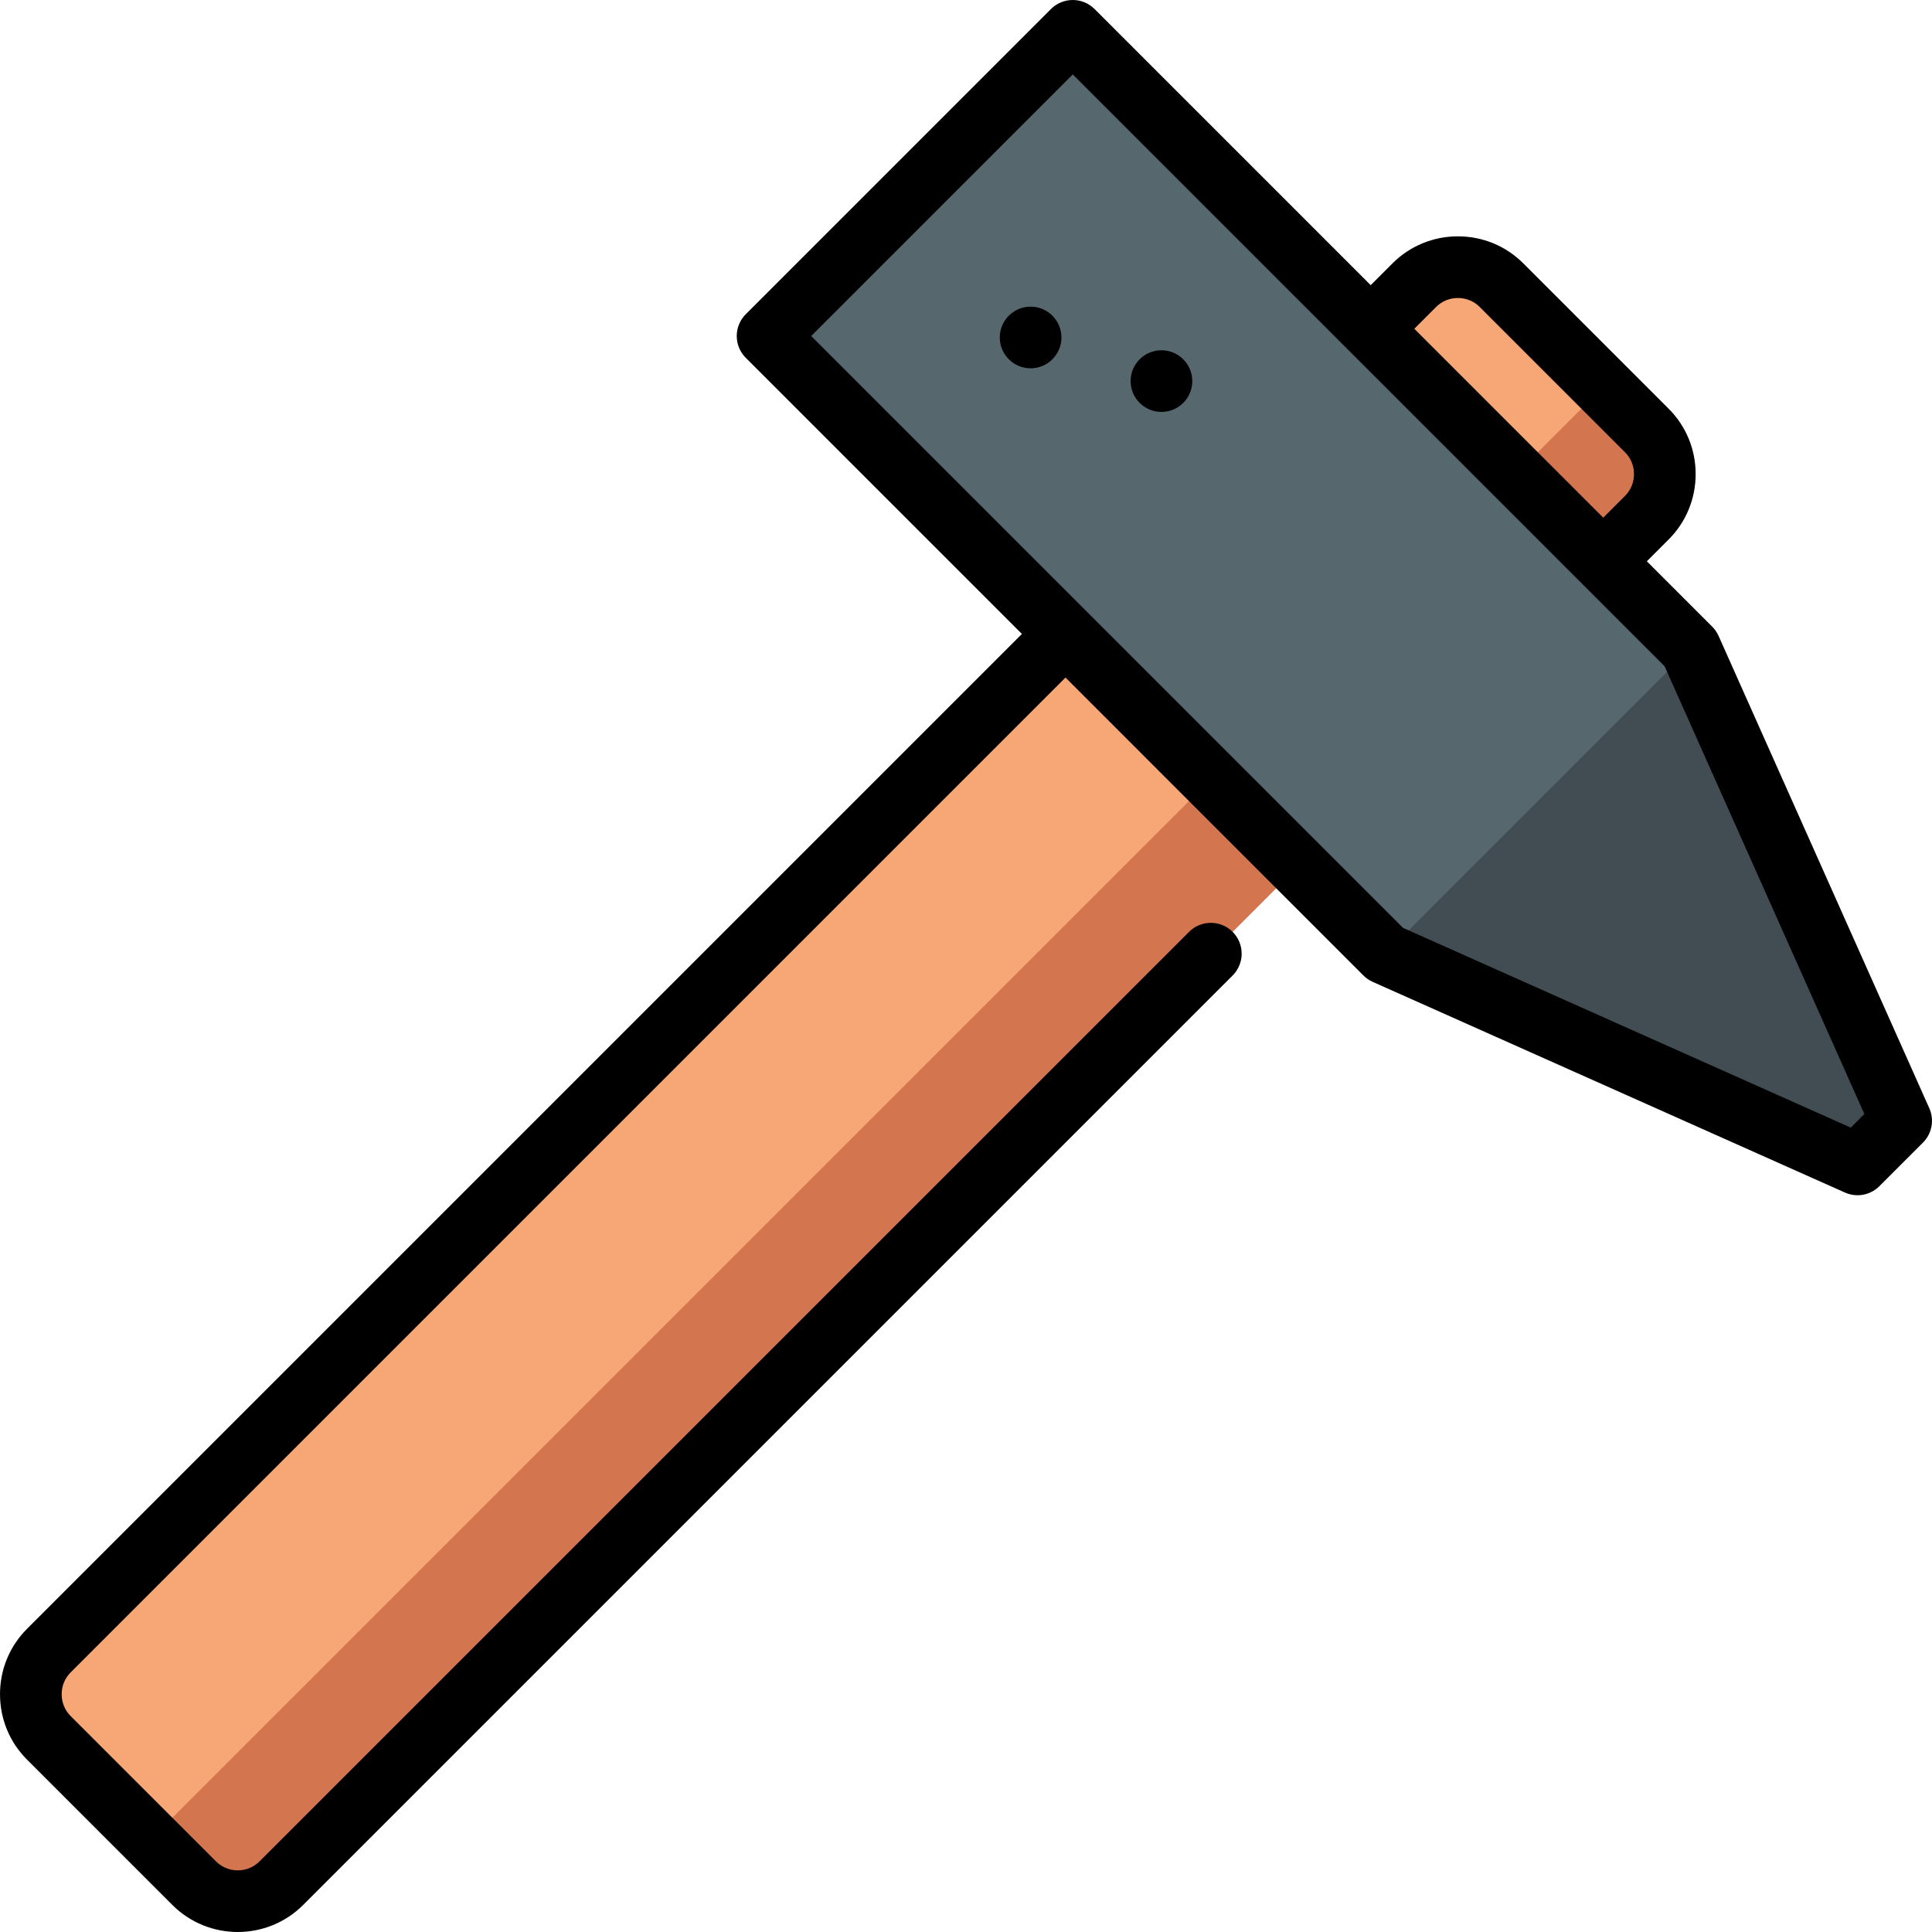
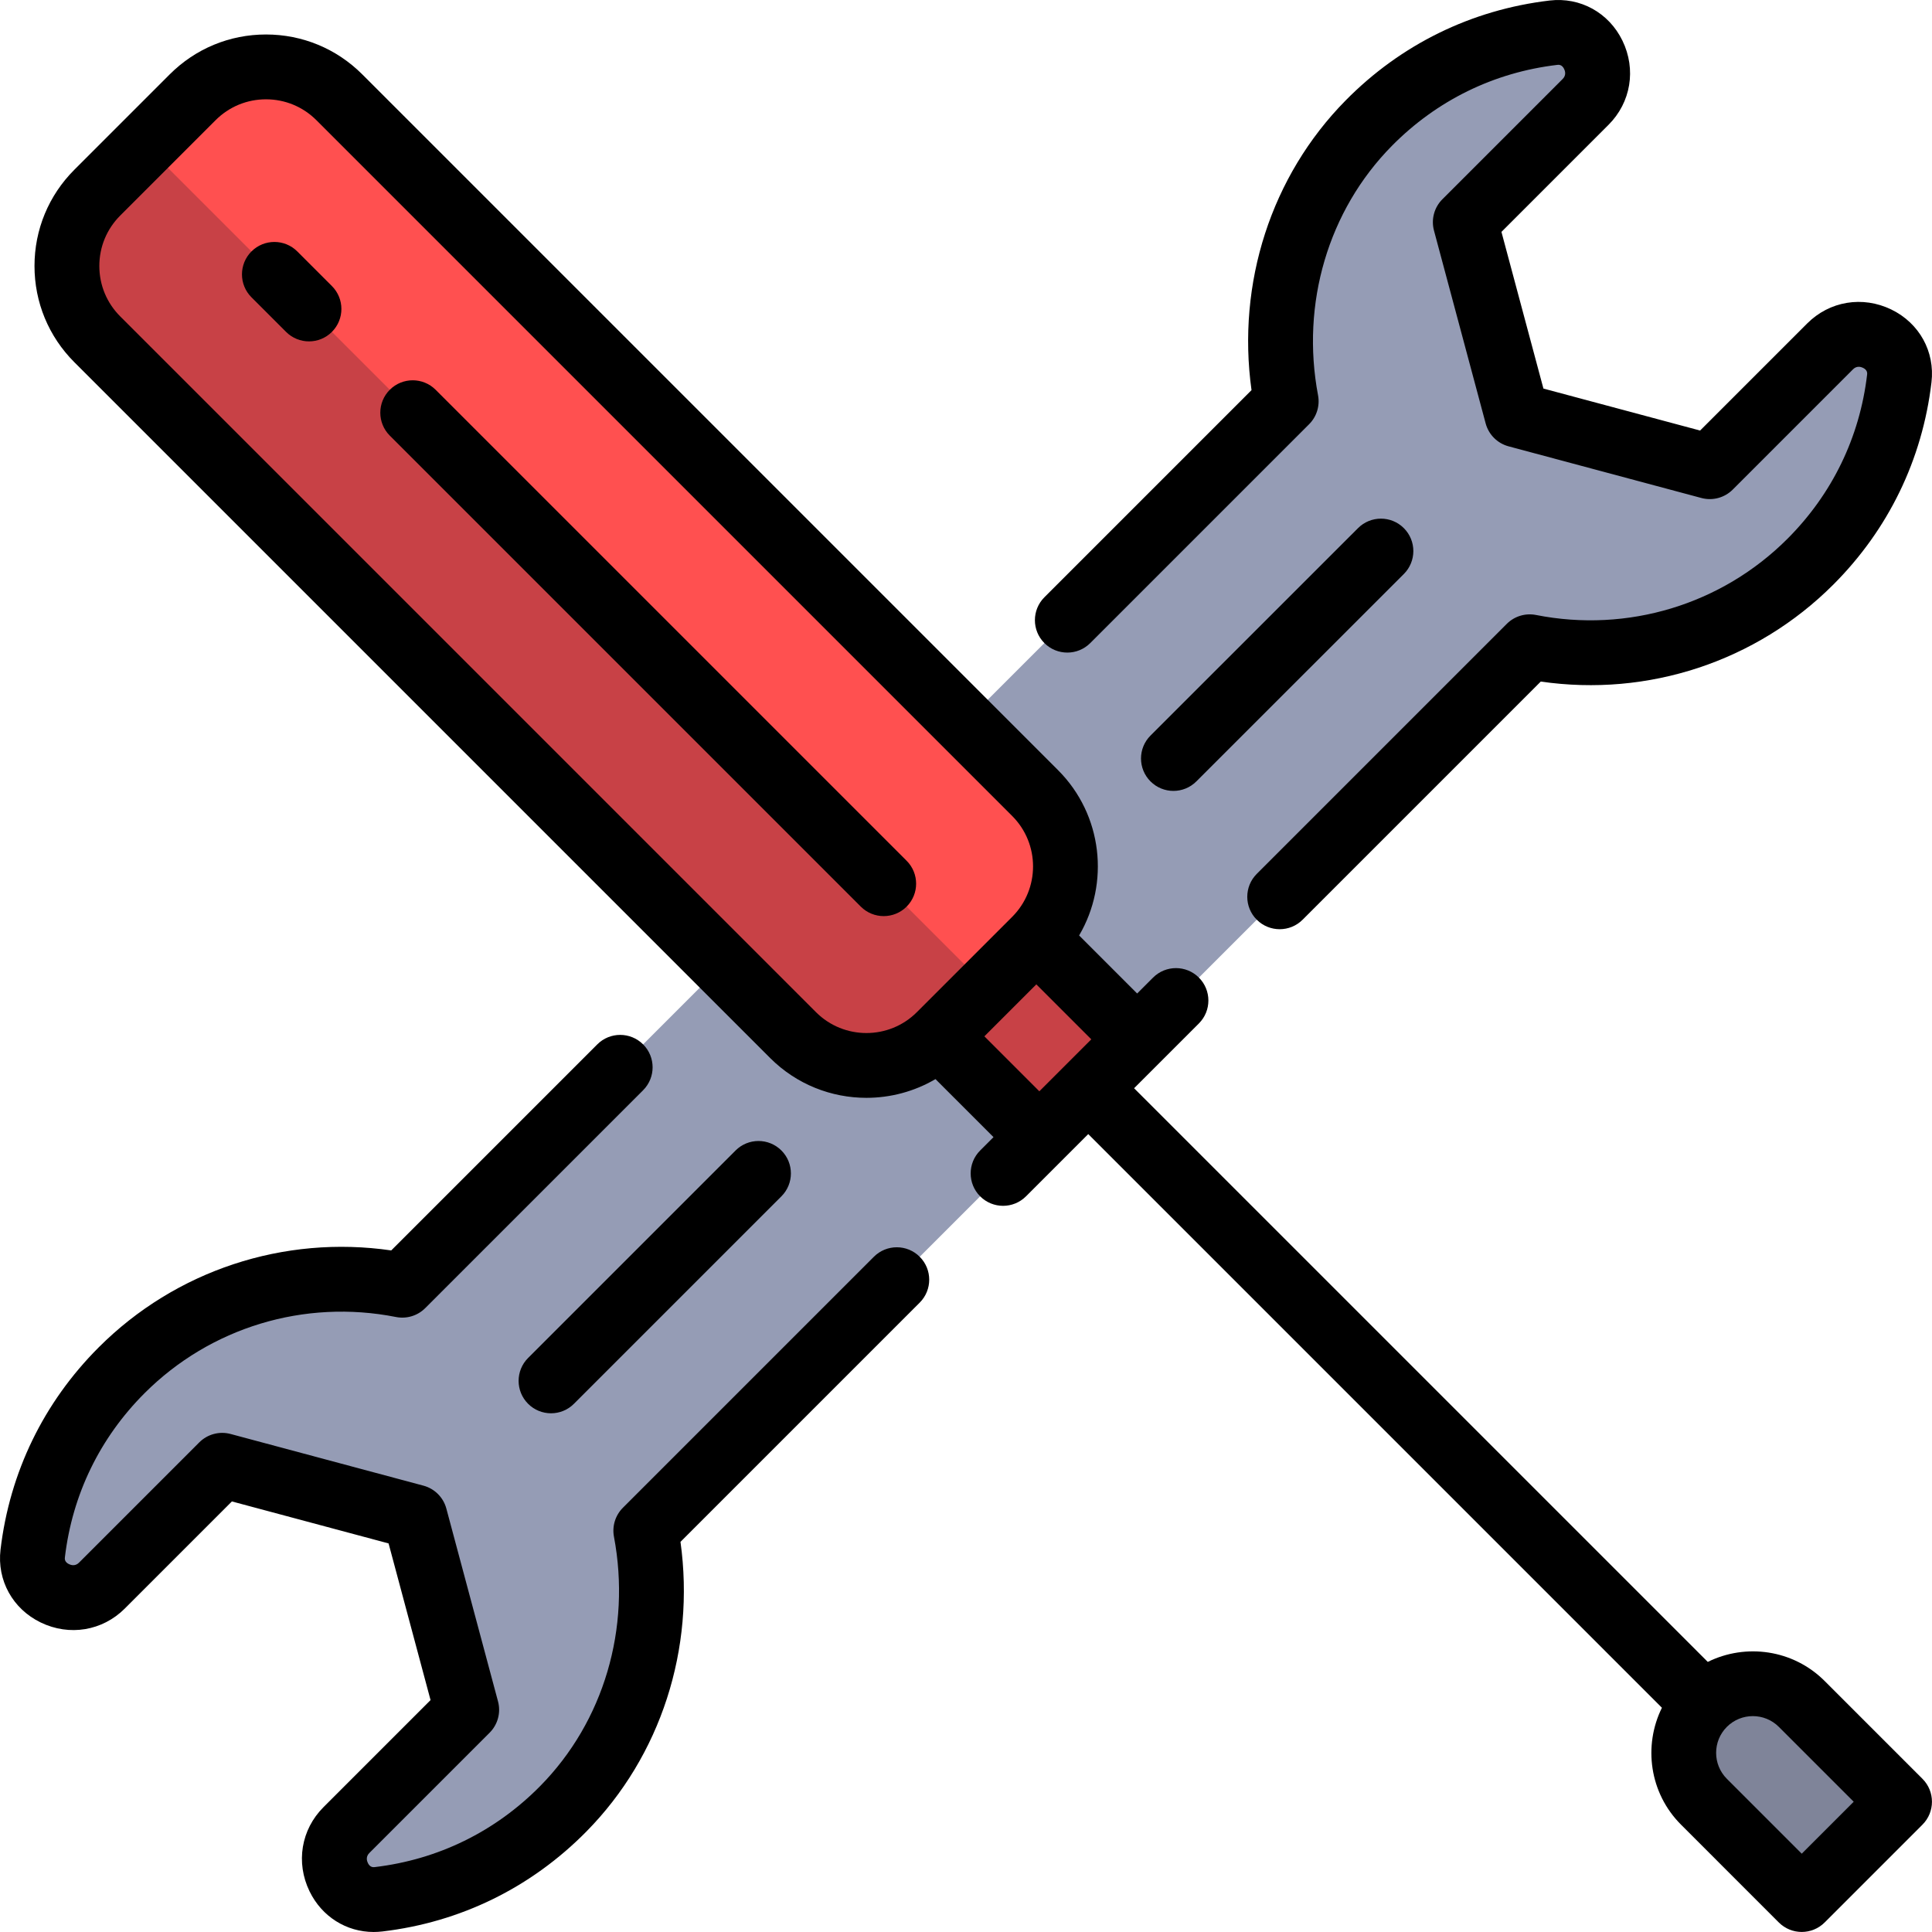
- <svg xmlns="http://www.w3.org/2000/svg" version="1.1" id="Layer_1" viewBox="0 0 511.999 511.999" xml:space="preserve">
-   <path style="fill:#D3754F;" d="M436.426,114.084l-11.555-11.555L216.98,279.61L39.899,487.502l11.555,11.555  c6.355,6.355,16.754,6.355,23.108,0l361.864-361.864C442.78,130.837,442.78,120.438,436.426,114.084z" />
-   <path style="fill:#F7A676;" d="M397.911,75.57c-6.355-6.355-16.754-6.355-23.108,0L12.94,437.433  c-6.355,6.355-6.355,16.754,0,23.108l26.959,26.96l384.972-384.973L397.911,75.57z" />
-   <polygon style="fill:#414D53;" points="447.98,171.855 384.432,189.187 367.1,252.735 492.271,308.58 503.825,297.026 " />
-   <rect x="209.962" y="73.26" transform="matrix(-0.7071 -0.7071 0.7071 -0.7071 463.7685 452.9997)" style="fill:#57676E;" width="231.484" height="114.38" />
-   <path d="M511.287,293.697l-55.846-125.171c-0.407-0.913-0.977-1.743-1.684-2.449l-17.33-17.33l5.777-5.777  c4.616-4.617,7.159-10.773,7.159-17.331c0-6.56-2.544-12.716-7.159-17.331l-38.514-38.514c-4.616-4.617-10.771-7.16-17.331-7.16  c-6.559,0-12.715,2.544-17.332,7.159l-5.777,5.777L290.073,2.392c-3.191-3.189-8.363-3.191-11.555,0l-80.88,80.88  c-3.191,3.192-3.191,8.364,0,11.555l73.176,73.177L7.162,431.655c-4.617,4.617-7.159,10.771-7.159,17.331  c0,6.559,2.541,12.715,7.159,17.331l38.514,38.514c4.778,4.778,11.055,7.167,17.331,7.167s12.553-2.389,17.331-7.167L326.662,258.51  c3.191-3.192,3.191-8.364,0-11.555c-3.192-3.19-8.364-3.19-11.555,0L68.785,493.279c-3.185,3.185-8.368,3.186-11.554,0  l-38.514-38.513c-1.531-1.531-2.374-3.583-2.374-5.778c0-2.196,0.842-4.246,2.373-5.777l263.652-263.652l78.954,78.955  c0.706,0.706,1.536,1.277,2.449,1.684l125.171,55.845c1.069,0.477,2.203,0.708,3.327,0.708c2.123,0,4.214-0.828,5.78-2.392  l11.554-11.554C511.996,300.41,512.666,296.789,511.287,293.697z M380.581,81.347c1.529-1.531,3.582-2.375,5.777-2.375  c2.195,0,4.246,0.843,5.777,2.375l38.515,38.514c1.529,1.529,2.374,3.582,2.374,5.777s-0.843,4.246-2.375,5.777l-5.777,5.777  l-50.067-50.067L380.581,81.347z M490.469,298.829l-118.66-52.94l-83.647-83.648c-0.031-0.031-73.192-73.192-73.192-73.192  l69.326-69.326l73.167,73.167c0.021,0.022,61.622,61.622,61.622,61.622c0.021,0.022,22.051,22.051,22.051,22.051l52.941,118.66  L490.469,298.829z" />
-   <circle cx="307.794" cy="100.993" r="8.17" />
-   <circle cx="273.12" cy="89.435" r="8.17" />
+ <svg xmlns="http://www.w3.org/2000/svg" version="1.1" id="Layer_1" viewBox="0 0 511.997 511.997" xml:space="preserve">
+   <path style="fill:#959CB5;" d="M484.999,91.789l-31.888,31.888l-51.102-13.692l-13.692-51.103l31.884-31.883  c7.09-7.09,1.434-19.513-8.523-18.335c-17.927,2.121-35.288,10.116-48.969,23.993c-19.462,19.742-26.758,47.744-21.858,73.69  L106.609,340.59c-26.081-5.154-54.164,2.33-74.375,22.54c-13.62,13.619-21.473,30.816-23.569,48.565  c-1.175,9.95,11.247,15.593,18.331,8.507l31.888-31.888l51.103,13.692l13.692,51.102l-31.884,31.884  c-7.09,7.09-1.434,19.513,8.523,18.334c17.926-2.121,35.288-10.116,48.969-23.993c19.462-19.741,26.758-47.743,21.858-73.689  L405.387,171.4c26.081,5.154,54.166-2.33,74.375-22.539c13.62-13.62,21.473-30.816,23.569-48.565  C504.507,90.345,492.085,84.704,484.999,91.789z" />
+   <rect x="249.506" y="252.186" transform="matrix(-0.7071 -0.7071 0.7071 -0.7071 271.6307 655.761)" style="fill:#C84146;" width="44.244" height="38.876" />
+   <path style="fill:#FF5050;" d="M274.313,249.044l-25.267,25.267c-10.736,10.736-28.142,10.736-38.877,0L25.785,89.925  c-10.736-10.736-10.736-28.142,0-38.877l25.267-25.267c10.736-10.736,28.142-10.736,38.877,0l184.385,184.385  C285.049,220.902,285.049,238.308,274.313,249.044z" />
+   <path style="fill:#C84146;" d="M249.046,274.311l12.634-12.634L38.419,38.416L25.785,51.05c-10.736,10.736-10.736,28.141,0,38.877  l184.386,184.386C220.905,285.046,238.311,285.046,249.046,274.311z" />
+   <path style="fill:#7F8499;" d="M451.561,451.558L451.561,451.558c-7.157,7.157-7.157,18.761,0,25.917l25.917,25.917l25.917-25.917  l-25.917-25.917C470.322,444.402,458.718,444.402,451.561,451.558z" />
+   <path d="M288.924,170.425l58.003-58.003c2.008-2.008,2.894-4.878,2.366-7.669c-4.591-24.303,2.711-49.001,19.534-66.064  c11.903-12.074,27.07-19.506,43.861-21.493c0.334-0.04,1.224-0.145,1.819,1.082c0.276,0.57,0.594,1.67-0.381,2.646l-31.884,31.884  c-2.171,2.171-3.018,5.333-2.223,8.297l13.692,51.102c0.795,2.964,3.11,5.28,6.075,6.075l51.102,13.692  c2.964,0.794,6.128-0.054,8.297-2.223l31.888-31.888c0.975-0.976,2.077-0.657,2.648-0.38c1.221,0.592,1.117,1.474,1.078,1.806  c-1.961,16.607-9.262,31.648-21.112,43.498c-17.44,17.44-42.348,24.988-66.636,20.187c-2.81-0.551-5.715,0.328-7.74,2.354  l-66.257,66.257c-3.355,3.355-3.355,8.794,0,12.148c1.677,1.677,3.876,2.516,6.074,2.516c2.198,0,4.397-0.838,6.074-2.516  l63.115-63.115c28.436,4.138,57.117-5.283,77.517-25.681c14.607-14.607,23.607-33.153,26.026-53.632  c0.958-8.113-3.22-15.681-10.644-19.281c-7.61-3.689-16.36-2.24-22.293,3.692l-28.382,28.381l-41.52-11.124l-11.124-41.52  l28.377-28.377c5.933-5.933,7.382-14.683,3.692-22.292c-3.603-7.428-11.178-11.601-19.298-10.647  c-20.707,2.451-39.407,11.612-54.077,26.493c-19.722,20.005-28.869,48.406-24.928,76.759l-54.888,54.889  c-3.355,3.355-3.355,8.795,0,12.148C280.129,173.78,285.569,173.78,288.924,170.425z" />
+   <path d="M231.585,333.055l-66.514,66.514c-2.008,2.008-2.894,4.878-2.366,7.669c4.591,24.303-2.711,49.001-19.534,66.065  c-11.903,12.074-27.07,19.506-43.861,21.493c-0.334,0.039-1.224,0.144-1.819-1.082c-0.276-0.569-0.594-1.67,0.381-2.646  l31.884-31.883c2.171-2.171,3.018-5.333,2.223-8.297l-13.692-51.102c-0.795-2.964-3.11-5.28-6.074-6.075l-51.102-13.693  c-2.967-0.794-6.128,0.054-8.299,2.223l-31.888,31.888c-0.976,0.975-2.078,0.657-2.649,0.381c-1.22-0.592-1.117-1.475-1.077-1.806  c1.961-16.607,9.262-31.648,21.112-43.498c17.44-17.439,42.351-24.987,66.636-20.187c2.814,0.553,5.714-0.326,7.74-2.354  l57.745-57.745c3.355-3.355,3.355-8.795,0-12.148c-3.355-3.355-8.795-3.355-12.148,0l-54.603,54.602  c-28.435-4.136-57.118,5.283-77.517,25.681c-14.607,14.607-23.607,33.153-26.026,53.632c-0.958,8.113,3.22,15.681,10.644,19.281  c7.611,3.689,16.361,2.24,22.293-3.692l28.381-28.381l41.521,11.125l11.124,41.52l-28.378,28.378  c-5.933,5.933-7.382,14.683-3.691,22.293c3.261,6.722,9.772,10.783,16.997,10.783c0.761,0,1.528-0.046,2.301-0.136  c20.707-2.45,39.406-11.611,54.076-26.493c19.722-20.005,28.869-48.406,24.928-76.76l63.401-63.401  c3.355-3.355,3.355-8.794,0-12.148C240.38,329.7,234.94,329.7,231.585,333.055z" />
+   <path d="M139.952,372.018c1.677,1.677,3.876,2.516,6.074,2.516c2.198,0,4.397-0.838,6.074-2.516l54.98-54.98  c3.355-3.355,3.355-8.794,0-12.148c-3.355-3.355-8.794-3.355-12.148,0l-54.98,54.98  C136.597,363.224,136.597,368.663,139.952,372.018z" />
+   <path d="M372.034,139.963c-3.354-3.356-8.793-3.357-12.148-0.002l-54.991,54.969c-3.356,3.354-3.357,8.793-0.002,12.148  c1.677,1.678,3.876,2.518,6.075,2.518c2.198,0,4.396-0.838,6.073-2.514l54.991-54.969  C375.388,148.757,375.389,143.318,372.034,139.963z" />
+   <path d="M509.471,471.401l-25.917-25.917c-8.37-8.371-20.916-10.043-30.981-5.064L300.545,288.393l17.172-17.171  c3.355-3.355,3.355-8.795,0-12.148c-3.354-3.356-8.793-3.355-12.148,0l-4.213,4.213l-15.381-15.381  c8.134-13.827,6.272-31.954-5.586-43.812L96.003,19.708C89.188,12.892,80.128,9.139,70.49,9.139s-18.699,3.754-25.513,10.569  L19.711,44.974C12.895,51.788,9.142,60.85,9.142,70.487S12.895,89.185,19.711,96l184.385,184.385  c7.034,7.034,16.274,10.55,25.513,10.55c6.338,0,12.674-1.655,18.299-4.964l15.381,15.381l-3.538,3.538  c-3.355,3.355-3.355,8.794,0,12.148c1.677,1.678,3.876,2.516,6.074,2.516s4.397-0.838,6.074-2.516l16.496-16.496L440.422,452.57  c-4.979,10.065-3.307,22.612,5.063,30.981l25.917,25.917c1.677,1.677,3.876,2.516,6.074,2.516s4.397-0.838,6.074-2.516  l25.917-25.917C512.826,480.196,512.826,474.756,509.471,471.401z M216.245,268.236L31.86,83.851  c-3.57-3.57-5.536-8.316-5.536-13.364c0-5.048,1.966-9.794,5.536-13.364l25.267-25.267c3.57-3.57,8.316-5.536,13.364-5.536  c5.048,0,9.794,1.966,13.364,5.536l184.385,184.385c7.368,7.37,7.368,19.359,0,26.728l-25.267,25.267  C235.605,275.606,223.614,275.605,216.245,268.236z M260.87,274.636l13.769-13.769l14.566,14.566l-13.769,13.769L260.87,274.636z   M477.479,491.245l-19.843-19.843c-3.796-3.796-3.796-9.972,0-13.769c3.796-3.796,9.972-3.796,13.769,0l19.843,19.843  L477.479,491.245z" />
+   <path d="M78.788,66.636c-3.355-3.355-8.795-3.355-12.148,0c-3.355,3.355-3.355,8.795,0,12.148l9.17,9.17  c1.677,1.677,3.876,2.516,6.074,2.516c2.198,0,4.397-0.838,6.074-2.516c3.355-3.355,3.355-8.795,0-12.148L78.788,66.636z" />
+   <path d="M115.448,103.296c-3.355-3.355-8.795-3.355-12.148,0c-3.355,3.355-3.355,8.795,0,12.148l124.817,124.817  c1.677,1.677,3.876,2.516,6.074,2.516s4.397-0.838,6.074-2.516c3.355-3.355,3.355-8.795,0-12.148L115.448,103.296z" />
</svg>
